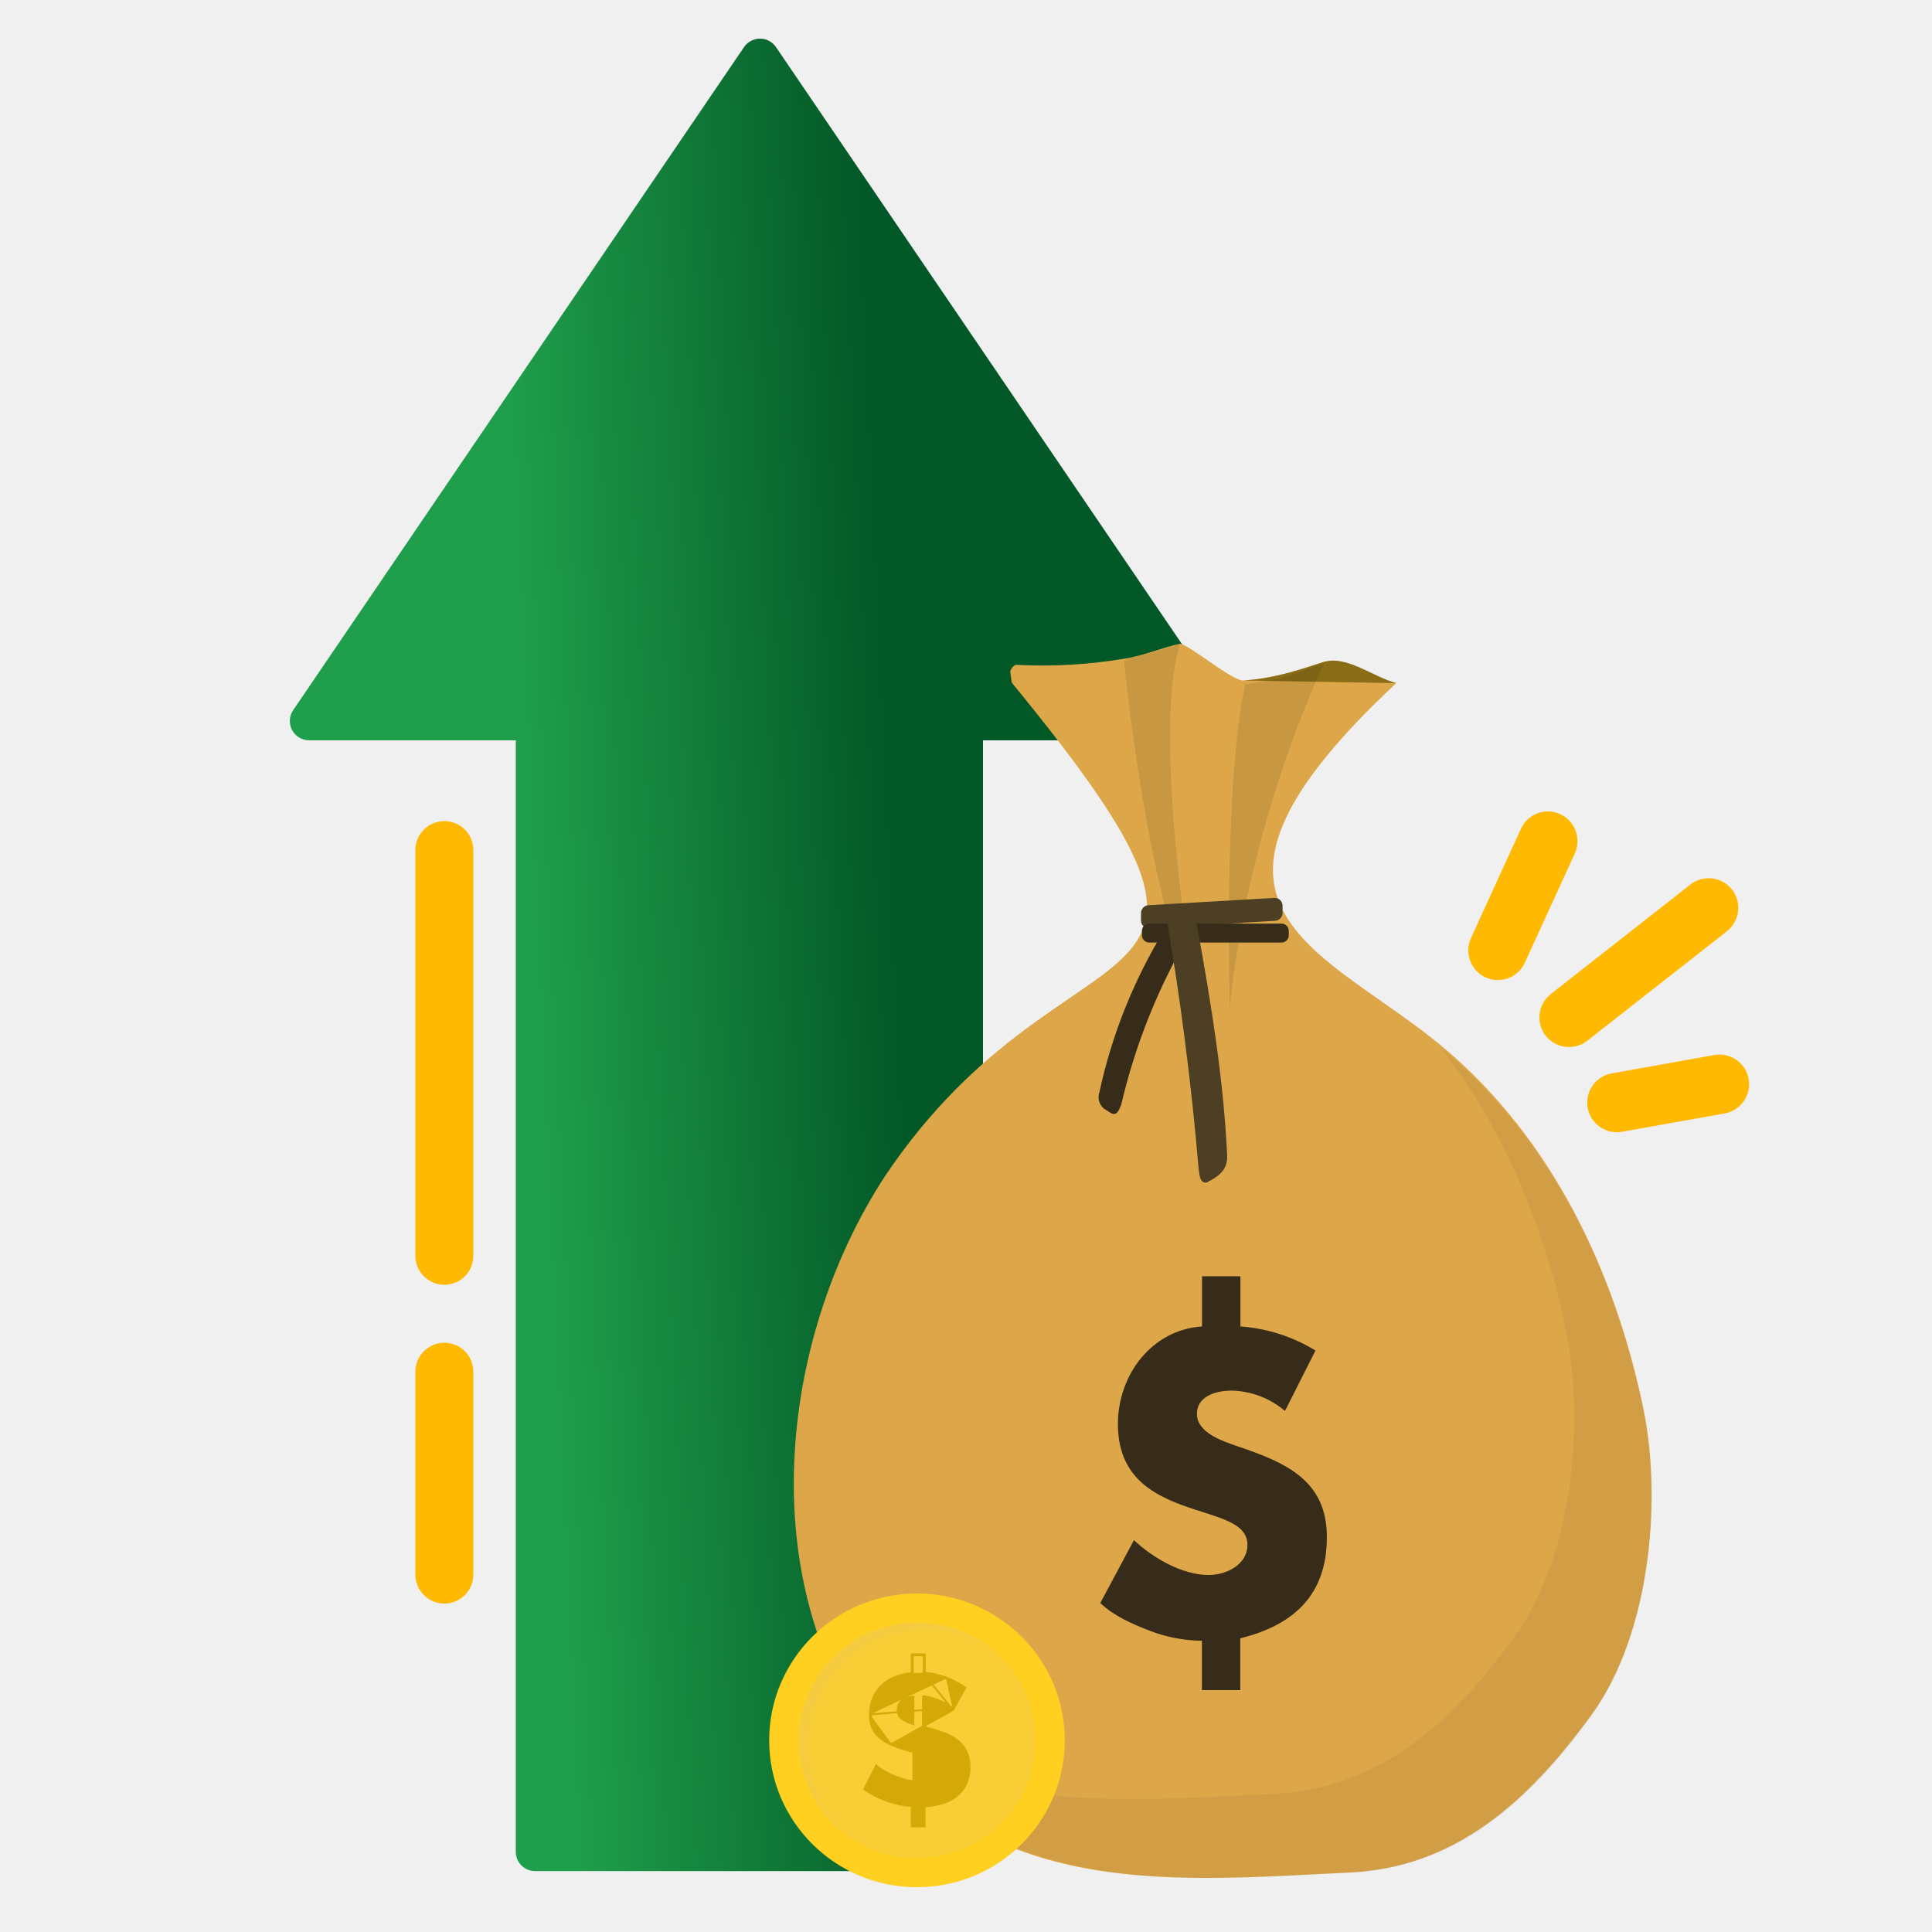
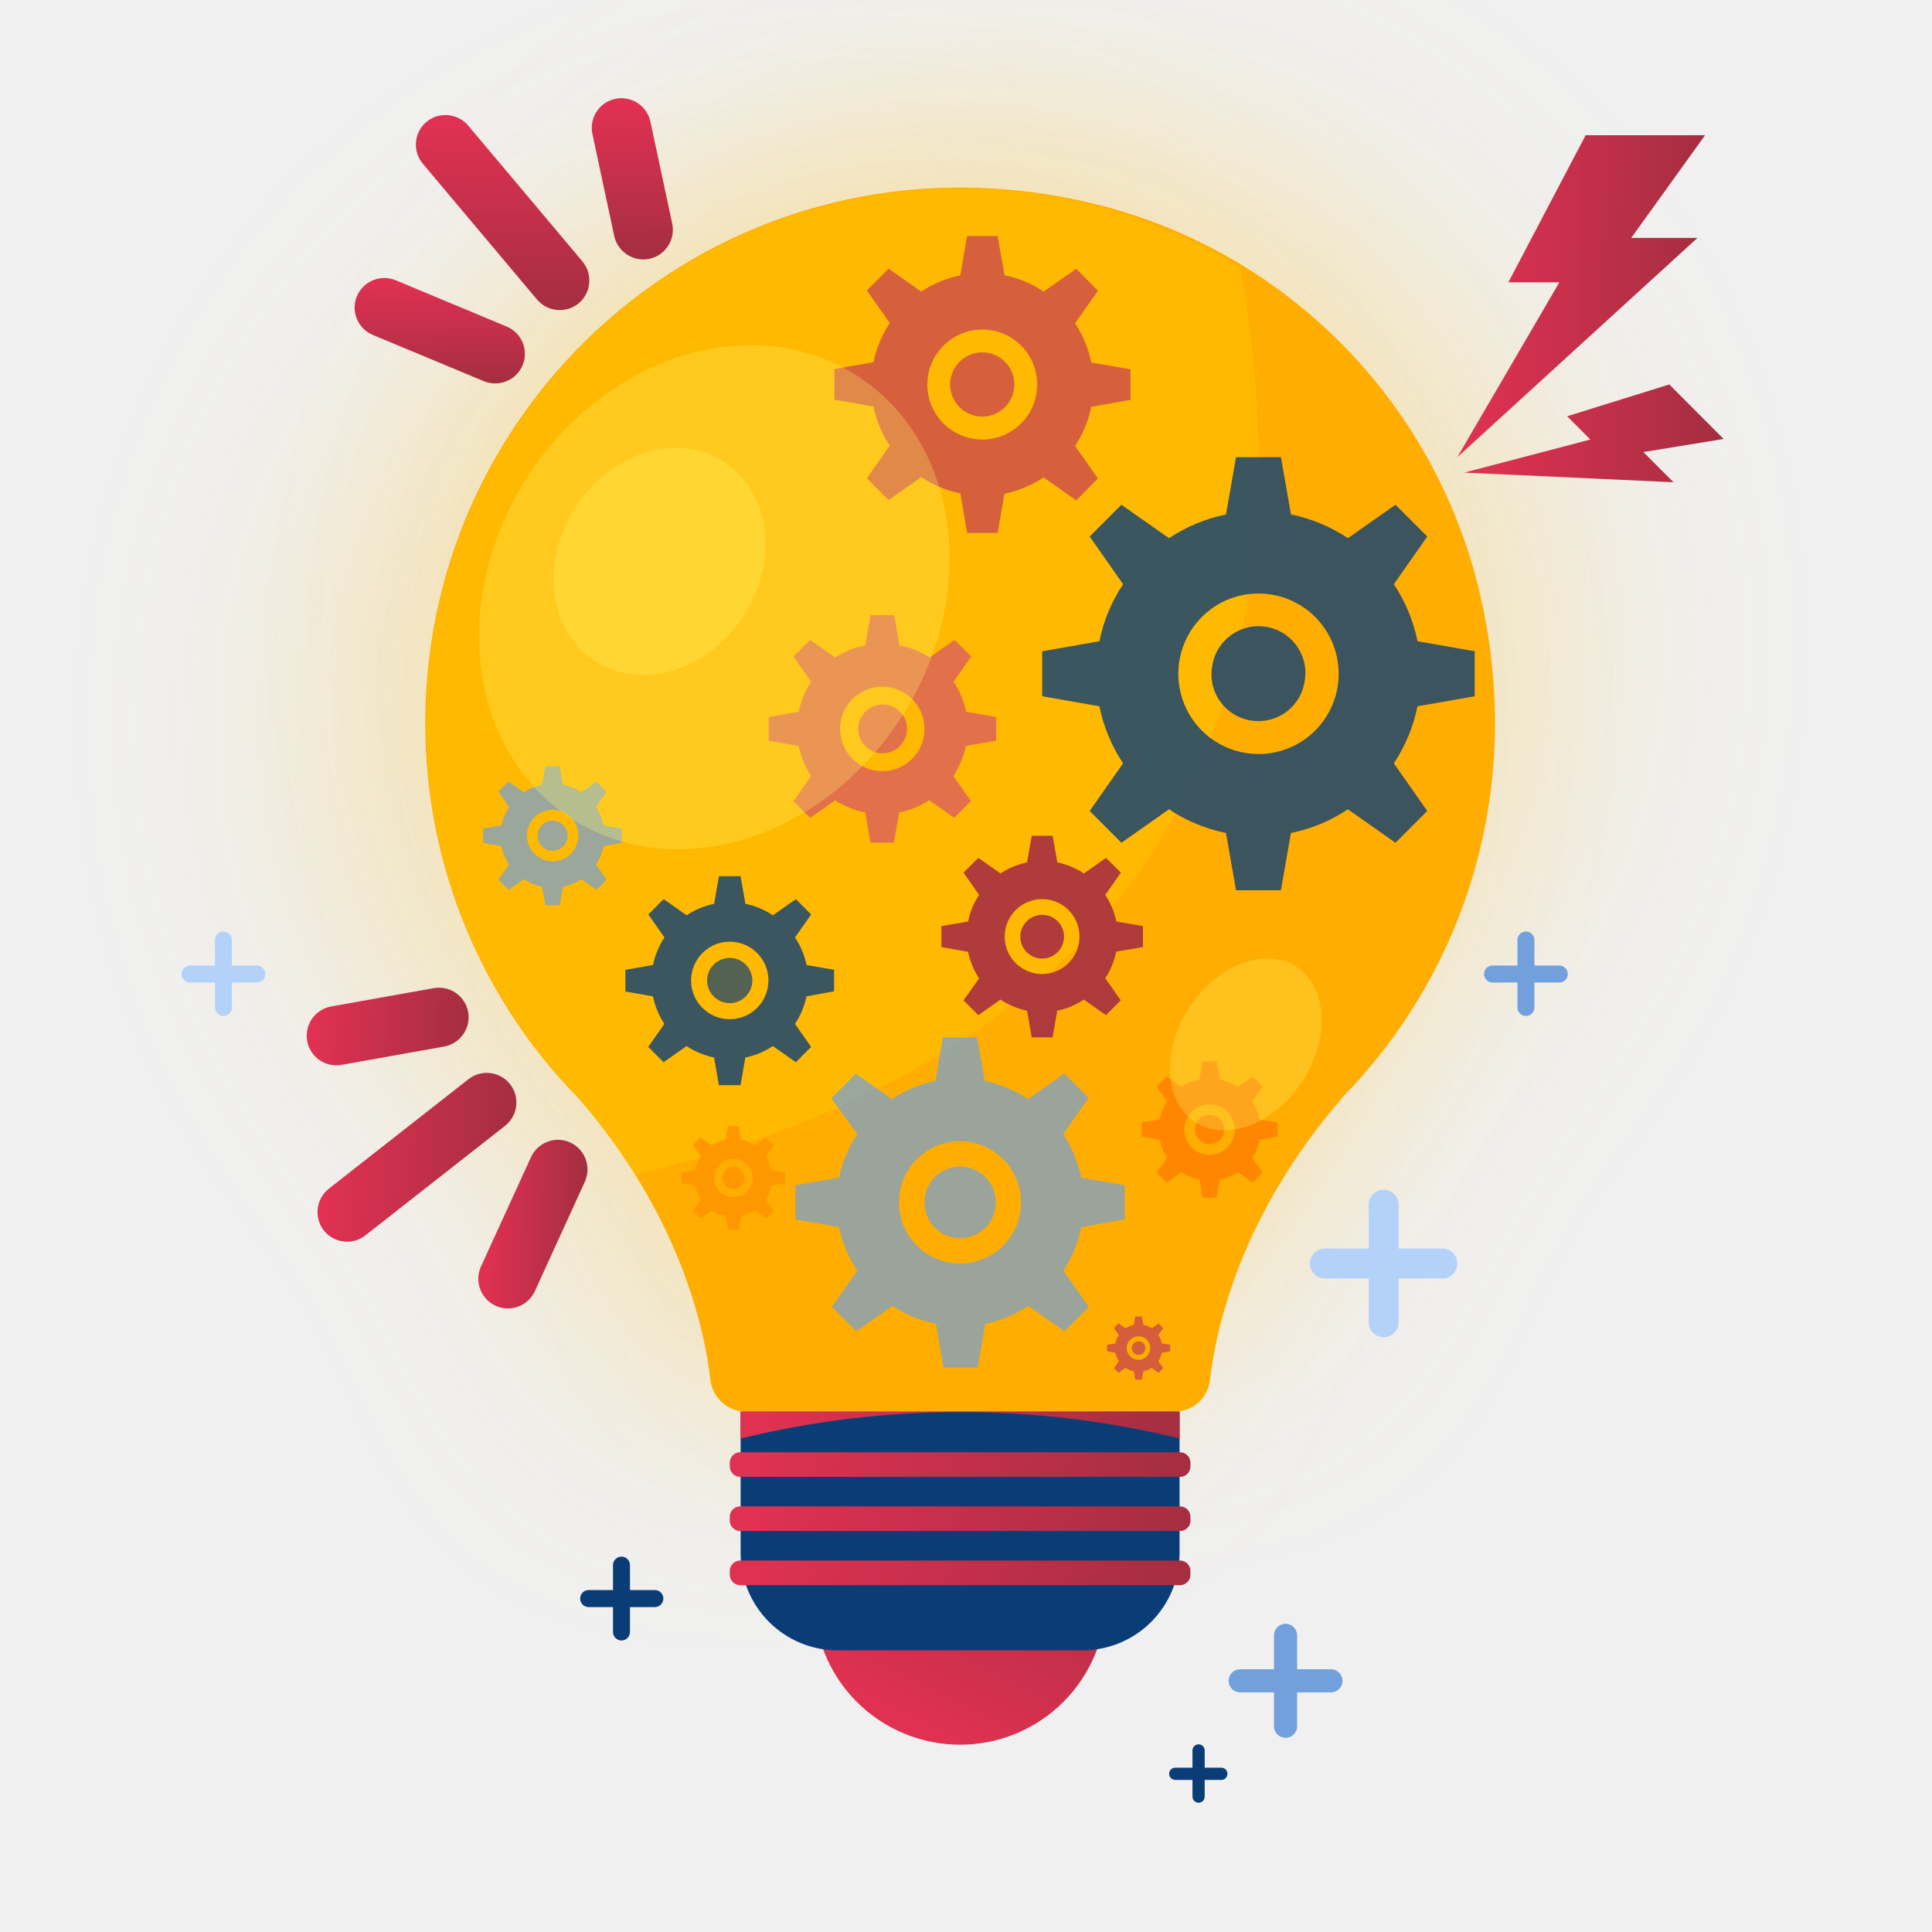
<svg xmlns="http://www.w3.org/2000/svg" width="100" height="100" fill="none">
-   <path fill-rule="evenodd" clip-rule="evenodd" d="M40.165 2.438a1 1 0 00-1.654 0L15.175 36.756a1 1 0 00.827 1.563h10.695v57.53a1 1 0 001 1H49.88a1 1 0 001-1V38.32h11.795a1 1 0 00.827-1.563L40.165 2.438z" fill="url(#paint0_linear)" />
-   <path d="M52.369 35.334c14.757 17.994 3.063 11.16-6.581 25.572-5.558 8.54-6.707 20.992-.609 29.151 6.274 8.348 15.904 7.275 24.678 6.865 5.295-.252 9.098-3.447 12.52-8.167 3.143-4.336 3.691-11.528 2.594-16.271-1.612-7.401-5.08-14.165-10.817-18.72-6.268-4.932-13.992-7.094-1.884-18.405-1.255-.35-2.544-1.26-3.803-1.083-1.593.554-2.714.846-4.09.947-.585.043-2.743-1.803-3.291-1.904-.908.191-1.92.632-2.912.778a25.647 25.647 0 01-5.578.315c-.142 0-.345.295-.298.418l.07.504z" fill="#DDA749" />
-   <path d="M72.27 35.36c-1.257-.35-2.606-1.482-3.804-1.084-1.645.544-2.715.847-4.091.947" fill="#8C6D17" />
-   <g opacity=".1">
-     <path d="M84.98 72.589c-1.578-7.252-4.935-13.886-10.47-18.422 3.21 4.063 5.314 9.036 6.467 14.335 1.068 4.727.531 11.894-2.584 16.201-3.404 4.704-7.181 7.89-12.447 8.138-7.13.334-14.834 1.11-20.813-3.178.098.14.193.287.297.425 6.238 8.318 15.807 7.25 24.528 6.84 5.266-.251 9.043-3.434 12.447-8.136 3.107-4.31 3.644-11.476 2.576-16.203z" fill="#000" opacity=".5" />
+   <g clip-path="url(#clip0)">
+     <g filter="url(#filter0_dd)">
+       <path d="M69.413 56.871c6.377-6.48 9.599-16.086 7.145-26.317a27.15 27.15 0 00-6.998-12.64 27.098 27.098 0 00-12.485-7.252C38.602 5.883 22.013 19.718 22.013 37.43a27.652 27.652 0 007.97 19.454c5.183 6.01 6.475 11.826 6.79 14.55a1.864 1.864 0 001.848 1.634H60.78a1.853 1.853 0 001.848-1.635c.316-2.736 1.61-8.54 6.794-14.549l-.01-.013z" fill="#FFAD00" />
+     </g>
+     <path d="M64.196 13.845a27.634 27.634 0 00-19.261-3.682 27.657 27.657 0 00-16.86 10.026 27.725 27.725 0 001.905 36.67 31.624 31.624 0 012.9 3.942c32.102-7.692 34.238-30.762 31.316-46.956z" fill="#FFB900" />
+     <path opacity=".7" d="M58.515 20.698v-1.581l-2.028-.355a5.722 5.722 0 00-.84-2.027l1.184-1.689-1.124-1.129-1.69 1.174a5.68 5.68 0 00-2.022-.842l-.357-2.03h-1.58l-.353 2.033a5.682 5.682 0 00-2.021.842l-1.69-1.19-1.125 1.13 1.185 1.688a5.722 5.722 0 00-.84 2.028l-2.029.354v1.582l2.028.357c.147.723.432 1.41.84 2.024l-1.184 1.69 1.125 1.128 1.69-1.186a5.77 5.77 0 002.021.841l.354 2.044h1.58l.353-2.03a5.787 5.787 0 002.022-.842l1.69 1.186 1.124-1.13-1.184-1.688a5.7 5.7 0 00.84-2.024l2.03-.358zm-7.673 2.053a2.84 2.84 0 01-2.626-1.757 2.85 2.85 0 01.616-3.102 2.841 2.841 0 014.853 2.012 2.848 2.848 0 01-2.843 2.847z" fill="#C43B55" />
+     <path opacity=".7" d="M50.842 21.565c.918 0 1.662-.745 1.662-1.664a1.663 1.663 0 10-1.662 1.664z" fill="#C43B55" />
+     <g opacity=".7" fill="#D6516B">
+       <path d="M51.563 38.337v-1.224l-1.557-.272a4.41 4.41 0 00-.648-1.556l.913-1.3-.866-.866-1.298.914c-.472-.309-1-.524-1.554-.633l-.271-1.56h-1.226l-.272 1.56a4.397 4.397 0 00-1.554.633l-1.295-.914-.865.866.91 1.3a4.4 4.4 0 00-.633 1.556l-1.56.272v1.224l1.56.275c.11.555.325 1.083.632 1.557l-.91 1.296.866.867 1.295-.91c.473.308 1 .523 1.554.632l.272 1.562h1.213l.272-1.562a4.39 4.39 0 001.554-.633l1.298.911.865-.867-.913-1.296a4.422 4.422 0 00.648-1.556l1.57-.276zm-5.894 1.582a2.184 2.184 0 01-2.02-1.351 2.192 2.192 0 011.593-2.985 2.183 2.183 0 012.244.931 2.19 2.19 0 01-.273 2.762c-.41.41-.965.64-1.544.64v.003z" />
+       <path d="M46.948 37.727a1.267 1.267 0 01-1.504 1.242 1.262 1.262 0 01-.931-1.715 1.265 1.265 0 012.06-.427 1.262 1.262 0 01.375.9z" />
+     </g>
+     <g opacity=".7" fill="#71A0DD">
+       <path d="M32.187 43.629v-.744l-.947-.167a2.615 2.615 0 00-.395-.95l.556-.79-.528-.525-.79.554a2.66 2.66 0 00-.947-.392l-.164-.95h-.746l-.167.95a2.71 2.71 0 00-.948.392l-.79-.554-.524.525.553.79c-.19.289-.324.611-.392.95l-.947.167v.744l.947.167c.068.339.201.661.392.95l-.553.79.525.528.79-.557c.288.19.61.324.947.396l.167.949h.746l.164-.95c.338-.07.66-.204.948-.395l.79.557.527-.528-.556-.79c.193-.288.327-.61.395-.95l.947-.167zm-3.585.949a1.329 1.329 0 01-1.304-1.592 1.333 1.333 0 011.813-.97 1.33 1.33 0 01.821 1.23 1.334 1.334 0 01-1.33 1.344v-.013z" />
+       <path d="M29.38 43.259a.778.778 0 11-1.557-.006.778.778 0 011.556.006z" />
+     </g>
+     <path d="M56.53 85.977a7.577 7.577 0 00-3.597-10.085 7.558 7.558 0 00-10.071 3.601c-1.788 3.78-.178 8.294 3.596 10.085a7.558 7.558 0 0010.071-3.601z" fill="url(#paint0_linear)" />
+     <path d="M38.334 73.072h22.72v7.325a5.029 5.029 0 01-1.47 3.553 5.016 5.016 0 01-3.549 1.472H43.353a5.016 5.016 0 01-3.549-1.472 5.029 5.029 0 01-1.47-3.553V73.07z" fill="#0A3D76" />
+     <path d="M61.078 75.168H38.313a.54.54 0 00-.54.541v.193a.54.54 0 00.54.541h22.765a.54.54 0 00.54-.54v-.194a.54.54 0 00-.54-.54z" fill="url(#paint1_linear)" />
+     <path d="M61.078 77.97H38.313a.54.54 0 00-.54.542v.193c0 .298.241.54.54.54h22.765a.54.54 0 00.54-.54v-.193a.54.54 0 00-.54-.541z" fill="url(#paint2_linear)" />
+     <path d="M61.078 80.773H38.313a.54.54 0 00-.54.54v.194c0 .298.241.54.54.54h22.765a.54.54 0 00.54-.54v-.193a.54.54 0 00-.54-.541z" fill="url(#paint3_linear)" />
+     <path d="M38.334 74.46a47.733 47.733 0 0122.724 0v-1.401H38.334v1.401z" fill="url(#paint4_linear)" />
+     <path opacity=".27" d="M46.6 37.213c4.117-6.308 3.145-14.242-2.171-17.722-5.317-3.48-12.965-1.187-17.083 5.12-4.117 6.308-3.145 14.242 2.171 17.722 5.317 3.48 12.965 1.187 17.083-5.12z" fill="#FFF76D" />
+     <path opacity=".27" d="M38.473 31.897c1.854-2.841 1.416-6.415-.979-7.982-2.394-1.568-5.84-.535-7.694 2.306-1.854 2.84-1.416 6.414.979 7.982 2.394 1.567 5.84.535 7.694-2.306z" fill="#FFF76D" />
+     <path opacity=".7" d="M58.217 63.121v-1.77l-2.255-.4a6.299 6.299 0 00-.932-2.248l1.317-1.879-1.263-1.265-1.867 1.335a6.39 6.39 0 00-2.246-.95l-.395-2.254h-1.769l-.394 2.255a6.34 6.34 0 00-2.246.949l-1.873-1.32-1.264 1.266 1.343 1.866a6.36 6.36 0 00-.948 2.249l-2.252.395v1.771l2.252.396c.168.803.49 1.567.948 2.248l-1.317 1.88 1.263 1.264 1.876-1.319a6.261 6.261 0 002.246.933l.395 2.259h1.769L51 68.523a6.314 6.314 0 002.217-.93l1.876 1.32 1.264-1.266-1.317-1.878c.453-.683.77-1.446.931-2.25l2.246-.398zm-8.528 2.277a3.156 3.156 0 01-2.919-1.952 3.167 3.167 0 01.685-3.447 3.158 3.158 0 015.392 2.237 3.157 3.157 0 01-3.152 3.163h-.006z" fill="#71A0DD" />
+     <path opacity=".7" d="M51.542 62.236a1.852 1.852 0 01-1.14 1.709 1.845 1.845 0 01-2.52-1.348 1.853 1.853 0 01.786-1.9 1.846 1.846 0 012.874 1.539z" fill="#71A0DD" />
+     <path opacity=".8" d="M76.33 36.038V33.71l-2.96-.519a8.344 8.344 0 00-1.225-2.954l1.73-2.467-1.645-1.644-2.46 1.73a8.346 8.346 0 00-2.95-1.228l-.519-2.963h-2.325l-.518 2.963a8.321 8.321 0 00-2.95 1.228l-2.464-1.73-1.642 1.644 1.728 2.467a8.346 8.346 0 00-1.226 2.954l-2.96.52v2.327l2.96.519a8.368 8.368 0 001.226 2.954l-1.728 2.464 1.642 1.647 2.464-1.733a8.325 8.325 0 002.95 1.227l.519 2.964H66.3l.518-2.964a8.348 8.348 0 002.95-1.227l2.461 1.733 1.646-1.647-1.731-2.464a8.394 8.394 0 001.226-2.954l2.96-.52zM65.14 39.03a4.148 4.148 0 01-3.835-2.566 4.162 4.162 0 01.9-4.529 4.15 4.15 0 017.085 2.939 4.16 4.16 0 01-1.215 2.939 4.148 4.148 0 01-2.935 1.217z" fill="#0A3D76" />
+     <path d="M67.527 35.275a2.426 2.426 0 10-4.783-.813 2.426 2.426 0 104.783.813z" fill="#3B545E" />
+     <path opacity=".8" d="M43.173 51.311v-1.113l-1.428-.25a4.045 4.045 0 00-.594-1.426l.834-1.19-.79-.794-1.19.839a3.993 3.993 0 00-1.422-.595l-.25-1.43h-1.12l-.25 1.43a4.034 4.034 0 00-1.425.595l-1.187-.839-.793.794.834 1.19a4.039 4.039 0 00-.591 1.426l-1.43.25v1.123l1.427.25c.103.509.304.993.59 1.426l-.833 1.19.792.793 1.188-.835c.434.286.917.486 1.425.592l.25 1.43h1.12l.25-1.43c.507-.105.99-.306 1.422-.592l1.19.835.79-.794-.834-1.189c.288-.433.49-.917.594-1.426l1.431-.26zm-5.401 1.443a2 2 0 01-1.85-1.24 2.008 2.008 0 011.46-2.733 2 2 0 012.392 1.97 2 2 0 01-2.002 2.003z" fill="#0A3D76" />
+     <path opacity=".7" d="M37.771 51.922a1.17 1.17 0 10-.001-2.34 1.17 1.17 0 00.001 2.34z" fill="#0A3D76" />
+     <path opacity=".9" d="M59.159 49.021v-1.084l-1.38-.24a3.894 3.894 0 00-.57-1.377l.806-1.151-.767-.765-1.147.806a3.889 3.889 0 00-1.374-.572l-.243-1.38h-1.08l-.244 1.38c-.49.1-.957.295-1.374.572l-1.147-.806-.767.765.806 1.151c-.277.418-.47.885-.57 1.376l-1.38.24v1.085l1.38.244c.1.49.293.958.57 1.376l-.806 1.138.767.766 1.147-.807a3.83 3.83 0 001.374.573l.243 1.382h1.078l.243-1.382c.49-.1.958-.294 1.374-.573l1.147.807.767-.766-.805-1.148c.276-.417.469-.885.568-1.376l1.384-.234zm-5.215 1.395A1.935 1.935 0 0152.04 48.1a1.94 1.94 0 011.522-1.524 1.935 1.935 0 012.314 1.904 1.937 1.937 0 01-1.933 1.936z" fill="#A62E41" />
+     <path opacity=".9" d="M55.074 48.48a1.133 1.133 0 01-1.35 1.114 1.13 1.13 0 01-.826-1.543 1.132 1.132 0 011.844-.37c.212.213.331.5.332.8z" fill="#A62E41" />
+     <path d="M40.64 61.246v-.557l-.712-.123a1.93 1.93 0 00-.293-.709l.417-.591-.395-.396-.59.415a2.06 2.06 0 00-.709-.294l-.123-.709h-.559l-.123.709a2.06 2.06 0 00-.707.294l-.591-.415-.395.396.417.591a1.93 1.93 0 00-.294.709l-.71.123v.557l.71.126c.05.254.15.494.294.709l-.417.591.395.392.59-.414c.215.143.456.243.708.294l.123.712h.56l.123-.712a1.99 1.99 0 00.707-.294l.59.414.396-.392-.417-.591a1.95 1.95 0 00.293-.709l.711-.126zm-2.686.718a.994.994 0 01-.972-1.193.996.996 0 11.972 1.193z" fill="#FF9800" />
+     <path d="M37.953 61.55a.582.582 0 100-1.164.582.582 0 000 1.163z" fill="#FF9800" />
+     <path d="M66.13 58.826v-.721l-.928-.161a2.66 2.66 0 00-.386-.93l.543-.775-.518-.516-.773.544a2.603 2.603 0 00-.926-.386l-.164-.939h-.73l-.164.933c-.33.067-.645.198-.926.386l-.773-.544-.519.516.544.775a2.66 2.66 0 00-.386.93l-.928.16v.731l.928.165c.069.331.2.647.386.93l-.544.775.519.515.773-.544c.281.187.596.318.926.386l.164.933h.73l.164-.933c.33-.069.644-.2.925-.386l.774.544.519-.515-.544-.775a2.66 2.66 0 00.385-.93l.93-.168zm-3.519.949a1.303 1.303 0 01-1.28-1.561 1.307 1.307 0 011.78-.952 1.305 1.305 0 01.42 2.126 1.3 1.3 0 01-.92.38v.007z" fill="#FF8700" />
+     <path d="M62.61 59.225a.762.762 0 100-1.524.762.762 0 000 1.524z" fill="#FF8700" />
+     <g opacity=".7" fill="#C43B55">
+       <path d="M60.568 69.947v-.339l-.433-.076c-.03-.154-.092-.3-.18-.43l.253-.36-.24-.24-.357.252a1.223 1.223 0 00-.433-.18l-.076-.43h-.338l-.076.43a1.23 1.23 0 00-.43.18l-.36-.253-.24.24.253.361c-.087.13-.147.277-.177.43l-.432.076v.339l.432.075c.03.154.09.3.177.43l-.252.361.24.24.36-.252c.13.087.276.148.43.18l.075.43h.338l.076-.43c.155-.032.302-.093.433-.18l.357.253.24-.24-.253-.361c.088-.13.15-.276.18-.43l.433-.076zm-1.633.436a.606.606 0 01-.438-1.034.607.607 0 11.438 1.034z" />
+       <path d="M59.29 69.776a.355.355 0 01-.423.347.353.353 0 01-.128-.642.353.353 0 01.55.295z" />
+     </g>
+     <path opacity=".27" d="M67.408 55.975c1.448-2.218 1.312-4.873-.303-5.93-1.615-1.057-4.098-.116-5.546 2.102-1.448 2.218-1.312 4.873.303 5.93 1.615 1.057 4.098.116 5.546-2.102z" fill="#FFF76D" />
+     <path d="M16.758 63.684a1.545 1.545 0 01.262-2.157l7.23-5.67a1.54 1.54 0 012.155.262 1.542 1.542 0 01-.262 2.154l-7.23 5.67a1.537 1.537 0 01-2.155-.259z" fill="url(#paint5_linear)" />
+     <path d="M15.9 53.88a1.539 1.539 0 011.231-1.784l5.32-.95a1.537 1.537 0 011.781 1.238 1.542 1.542 0 01-1.235 1.783l-5.316.95a1.533 1.533 0 01-1.782-1.237z" fill="url(#paint6_linear)" />
+     <path d="M25.663 67.594a1.537 1.537 0 002.025-.772l2.587-5.662a1.542 1.542 0 00-.77-2.03 1.533 1.533 0 00-2.025.775l-2.59 5.658a1.542 1.542 0 00.773 2.03z" fill="url(#paint7_linear)" />
+     <path d="M22.07 6.31a1.545 1.545 0 012.164.19l5.914 7.033a1.54 1.54 0 01-.189 2.161 1.542 1.542 0 01-2.161-.188l-5.914-7.033a1.537 1.537 0 01.186-2.162z" fill="url(#paint8_linear)" />
+     <path d="M31.84 5.118a1.539 1.539 0 011.824 1.17l1.13 5.284a1.537 1.537 0 01-1.175 1.823 1.542 1.542 0 01-1.825-1.173l-1.13-5.281a1.534 1.534 0 011.176-1.823z" fill="url(#paint9_linear)" />
+     <path d="M18.467 15.344a1.536 1.536 0 00.84 1.997l5.746 2.393a1.542 1.542 0 002.003-.84 1.533 1.533 0 00-.843-1.997l-5.743-2.396a1.543 1.543 0 00-2.003.843z" fill="url(#paint10_linear)" />
+     <path d="M88.253 7h-6.181l-4 7.613h2.641l-5.284 9.052L87.86 12.314h-3.427L88.254 7z" fill="url(#paint11_linear)" />
+     <path d="M89.217 22.723L86.402 19.9l-5.287 1.645 1.203 1.205-6.526 1.711 10.828.5-1.56-1.563 4.157-.677z" fill="url(#paint12_linear)" />
+     <path d="M71.618 69.216a.773.773 0 01-.774-.775v-6.085a.779.779 0 01.774-.775.776.776 0 01.773.775v6.085a.775.775 0 01-.773.775z" fill="#B4D1FA" />
+     <path d="M75.43 65.399a.775.775 0 01-.774.775h-6.077a.773.773 0 01-.547-1.323.776.776 0 01.547-.227h6.077a.777.777 0 01.774.775z" fill="#B4D1FA" />
+     <path d="M66.54 89.949a.597.597 0 01-.598-.598v-4.703a.602.602 0 01.597-.601.603.603 0 01.6.6v4.704a.6.6 0 01-.6.598z" fill="#71A0DD" />
+     <path d="M69.487 86.998a.601.601 0 01-.597.6h-4.697a.603.603 0 01-.6-.6.601.601 0 01.6-.598h4.697a.597.597 0 01.597.598zm9.495-34.412a.438.438 0 01-.439-.44v-3.46a.44.44 0 11.878 0v3.46a.44.44 0 01-.439.44z" fill="#71A0DD" />
+     <path d="M81.15 50.416a.44.44 0 01-.44.44h-3.456a.439.439 0 010-.88h3.444a.44.44 0 01.451.44z" fill="#71A0DD" />
+     <path d="M32.169 84.913a.442.442 0 01-.44-.442v-3.46a.44.44 0 01.75-.312.44.44 0 01.129.311v3.46a.443.443 0 01-.44.443z" fill="#0A3D76" />
+     <path d="M34.336 82.74a.443.443 0 01-.44.443h-3.455a.442.442 0 010-.882h3.456a.439.439 0 01.439.44z" fill="#0A3D76" />
+     <path d="M11.565 52.586a.438.438 0 01-.439-.44v-3.46a.44.44 0 11.878 0v3.46a.44.44 0 01-.439.44z" fill="#B4D1FA" />
+     <path d="M13.732 50.416a.443.443 0 01-.442.44H9.838a.439.439 0 010-.88h3.455a.442.442 0 01.44.44z" fill="#B4D1FA" />
+     <path d="M62.038 93.31a.316.316 0 01-.315-.316V90.62a.316.316 0 11.631 0v2.388a.317.317 0 01-.316.304z" fill="#0A3D76" />
+     <path d="M63.532 91.811a.316.316 0 01-.316.317h-2.385a.316.316 0 010-.633h2.385a.316.316 0 01.316.316z" fill="#0A3D76" />
  </g>
-   <path d="M68.52 34.367s-3.911 8.03-4.868 17.81c0 0-.337-11.641.803-16.773-.052.027.724-.091 1.766-.276.653-.138 1.566-.618 2.298-.761zm-10.34-.152s1.13 11.883 3.697 17.462c0 0-2.33-13.568-.795-18.358 0 0-.628.223-1.336.427-.408.124-1.173.22-1.565.47z" fill="#000" opacity=".1" />
-   <path d="M58.693 79.718c.985.924 2.5 1.804 3.866 1.804.897 0 2.008-.516 2.008-1.566 0-1.206-1.665-1.42-3.354-2.041-1.689-.62-3.35-1.591-3.35-4.211 0-2.535 1.749-4.876 4.354-5.047v-2.598h1.988v2.598a8.623 8.623 0 013.885 1.246l-1.58 3.128a4.42 4.42 0 00-2.741-1.054c-.94 0-1.816.345-1.816 1.203 0 .99 1.347 1.417 2.093 1.676 2.434.828 4.633 1.719 4.633 4.703 0 2.983-1.708 4.555-4.483 5.24v2.682h-1.985v-2.556a7.696 7.696 0 01-2.742-.535c-.897-.345-1.815-.753-2.52-1.417l1.744-3.255z" fill="#362C19" />
-   <path d="M66.003 47.66l-6.517.388a.402.402 0 01-.428-.389v-.386a.409.409 0 01.38-.419l6.519-.378a.402.402 0 01.427.395v.388a.406.406 0 01-.38.4z" fill="#4D3F24" />
-   <path d="M66.334 47.805H59.48a.374.374 0 00-.373.375v.232c0 .207.167.375.373.375h6.853a.374.374 0 00.373-.375v-.232a.374.374 0 00-.373-.375z" fill="#362C19" />
-   <path d="M58.032 57.185a31.544 31.544 0 013.523-8.809c.107-.275-.131-.344-.4-.452l-.206-.083a.524.524 0 00-.682.293 27.075 27.075 0 00-3.368 8.425.765.765 0 00.244.827l.395.248c.269.119.387-.179.494-.45z" fill="#362C19" />
-   <path d="M62.039 60.491c-.354-4.25-.943-8.825-1.664-12.997-.05-.397.24-.406.578-.45l.258-.033a.675.675 0 01.7.648c.85 4.633 1.422 8.362 1.606 12.112.041.795-.425 1.103-1.058 1.437-.338.041-.37-.311-.42-.717z" fill="#4D3F24" />
-   <path d="M47.462 97.683c4.225 0 7.65-3.404 7.65-7.602s-3.425-7.6-7.65-7.6c-4.224 0-7.649 3.403-7.649 7.6 0 4.198 3.425 7.602 7.65 7.602z" fill="#FFD01F" />
-   <path d="M51.8 94.392a6.069 6.069 0 000-8.62 6.161 6.161 0 00-8.675 0 6.069 6.069 0 000 8.62 6.161 6.161 0 008.674 0z" fill="#F2C94C" opacity=".5" />
-   <path d="M49.322 88.511l-.047-.048a.822.822 0 00-.201-.152l-.002-.001h0a3.766 3.766 0 00-.365-.191h0a4.006 4.006 0 00-.467-.179 2.707 2.707 0 00-.467-.1v1.54l.2.047h.002c.325.089.626.184.902.285.253.09.488.221.699.387h0c.189.151.341.343.447.56v.002h0c.112.252.165.525.157.8a2.01 2.01 0 01-.191.91h0c-.121.246-.3.46-.52.623h0c-.228.166-.485.29-.758.362a3.938 3.938 0 01-.852.137v1.042h-.67v-1.053a4.97 4.97 0 01-1.265-.268c-.41-.143-.8-.34-1.157-.587l-.036-.025.02-.039.581-1.128.03-.058.048.044c.079.072.164.136.254.193h0c.14.091.287.17.44.238.188.083.38.156.576.22h0c.194.063.394.107.596.132v-1.52a3.288 3.288 0 01-.136-.035h-.001a2.396 2.396 0 01-.163-.052 6.073 6.073 0 01-.845-.29m3.191-1.796l-3.172 1.75m3.172-1.75l.033-.059.586-1.057.022-.04-.038-.026a4.631 4.631 0 00-.938-.489l-.018.047m.353 1.624l-1.508-1.88m-1.683 3.675s0 0 0 0l.02-.046m-.02.046s0 0 0 0l.02-.046m-.02.046a2.284 2.284 0 01-.609-.375h0a1.433 1.433 0 01-.37-.501v-.002h0a1.745 1.745 0 01-.122-.686m1.12 1.518a2.233 2.233 0 01-.595-.367 1.386 1.386 0 01-.357-.484 1.694 1.694 0 01-.118-.667l-.05.001v-.001m0 0c-.007-.297.05-.592.166-.866h0c.107-.25.267-.476.468-.662h0c.205-.186.445-.33.706-.425.265-.1.541-.164.823-.19v-.969h.671v.953a4.01 4.01 0 011.123.256l-.018.047m-3.94 1.855l4.307-.36m-.062.01a.871.871 0 00-.177-.125 3.83 3.83 0 00-.842-.374 2.746 2.746 0 00-.482-.103l1.501.602zm0 0l-.007.012.044.024m-.037-.036l.037.036m0 0l.036-.035a1.07 1.07 0 00-.01-.01m-.026.045l.026-.046m0 0l.56-1.011a4.526 4.526 0 00-.928-.484m0 0a3.966 3.966 0 00-1.155-.256m0 0v-.952h-.57v.967l.57-.014zm-.488 5.63v-.05.05zm-.855-3.737h0v-.003c0-.216.07-.378.208-.492.13-.109.326-.179.595-.203v1.412a2.141 2.141 0 01-.602-.274.514.514 0 01-.201-.44zm2.211 3.068h0v.001a.524.524 0 01-.23.463c-.15.103-.373.165-.679.183v-1.403c.234.071.457.171.665.299a.522.522 0 01.244.457z" fill="#D4A907" stroke="#D5A907" stroke-width=".1" />
-   <path d="M41.785 90.422c0-1.106.304-2.19.877-3.138a6.12 6.12 0 012.376-2.242 6.168 6.168 0 016.307.322 6.16 6.16 0 00-8.63.868 6.068 6.068 0 00.874 8.575 6.383 6.383 0 01-1.803-4.385z" fill="#F2C94C" opacity=".5" />
-   <path d="M23 44v21m0 6v10.5" stroke="#FFB900" stroke-width="3" stroke-linecap="round" />
-   <path d="M89.65 46.042a1.545 1.545 0 01-.262 2.157l-7.23 5.67a1.54 1.54 0 01-2.155-.262 1.541 1.541 0 01.263-2.154l7.23-5.67a1.537 1.537 0 012.154.259zm.859 9.804a1.538 1.538 0 01-1.232 1.784l-5.32.95a1.537 1.537 0 01-1.78-1.238 1.542 1.542 0 011.234-1.783l5.316-.95a1.534 1.534 0 011.782 1.237zm-9.764-13.714a1.537 1.537 0 00-2.025.772l-2.587 5.661a1.542 1.542 0 00.77 2.031 1.534 1.534 0 002.025-.775l2.59-5.658a1.543 1.543 0 00-.773-2.03z" fill="#FFB900" />
  <defs>
-     <linearGradient id="paint0_linear" x1="46.316" y1="47.438" x2="27.501" y2="48.311" gradientUnits="userSpaceOnUse">
-       <stop stop-color="#035827" />
-       <stop offset="1" stop-color="#1F9F4B" />
+     <linearGradient id="paint0_linear" x1="52.733" y1="76.314" x2="46.361" y2="89.035" gradientUnits="userSpaceOnUse">
+       <stop stop-color="#A62E41" />
+       <stop offset="1" stop-color="#E13152" />
    </linearGradient>
+     <linearGradient id="paint1_linear" x1="60.883" y1="75.806" x2="41.582" y2="68.053" gradientUnits="userSpaceOnUse">
+       <stop stop-color="#A62E41" />
+       <stop offset="1" stop-color="#E13152" />
+     </linearGradient>
+     <linearGradient id="paint2_linear" x1="60.883" y1="78.608" x2="41.582" y2="70.856" gradientUnits="userSpaceOnUse">
+       <stop stop-color="#A62E41" />
+       <stop offset="1" stop-color="#E13152" />
+     </linearGradient>
+     <linearGradient id="paint3_linear" x1="60.883" y1="81.41" x2="41.582" y2="73.658" gradientUnits="userSpaceOnUse">
+       <stop stop-color="#A62E41" />
+       <stop offset="1" stop-color="#E13152" />
+     </linearGradient>
+     <linearGradient id="paint4_linear" x1="60.357" y1="73.759" x2="41.307" y2="67.126" gradientUnits="userSpaceOnUse">
+       <stop stop-color="#A62E41" />
+       <stop offset="1" stop-color="#E13152" />
+     </linearGradient>
+     <linearGradient id="paint5_linear" x1="26.411" y1="59.901" x2="16.741" y2="59.657" gradientUnits="userSpaceOnUse">
+       <stop stop-color="#A62E41" />
+       <stop offset="1" stop-color="#E13152" />
+     </linearGradient>
+     <linearGradient id="paint6_linear" x1="23.997" y1="53.132" x2="16.135" y2="52.78" gradientUnits="userSpaceOnUse">
+       <stop stop-color="#A62E41" />
+       <stop offset="1" stop-color="#E13152" />
+     </linearGradient>
+     <linearGradient id="paint7_linear" x1="30.234" y1="63.361" x2="24.923" y2="63.288" gradientUnits="userSpaceOnUse">
+       <stop stop-color="#A62E41" />
+       <stop offset="1" stop-color="#E13152" />
+     </linearGradient>
+     <linearGradient id="paint8_linear" x1="26.179" y1="15.829" x2="26.095" y2="6.156" gradientUnits="userSpaceOnUse">
+       <stop stop-color="#A62E41" />
+       <stop offset="1" stop-color="#E13152" />
+     </linearGradient>
+     <linearGradient id="paint9_linear" x1="32.863" y1="13.186" x2="32.947" y2="5.316" gradientUnits="userSpaceOnUse">
+       <stop stop-color="#A62E41" />
+       <stop offset="1" stop-color="#E13152" />
+     </linearGradient>
+     <linearGradient id="paint10_linear" x1="22.852" y1="19.768" x2="22.745" y2="14.457" gradientUnits="userSpaceOnUse">
+       <stop stop-color="#A62E41" />
+       <stop offset="1" stop-color="#E13152" />
+     </linearGradient>
+     <linearGradient id="paint11_linear" x1="87.858" y1="15.332" x2="75.806" y2="15.133" gradientUnits="userSpaceOnUse">
+       <stop stop-color="#A62E41" />
+       <stop offset="1" stop-color="#E13152" />
+     </linearGradient>
+     <linearGradient id="paint12_linear" x1="88.803" y1="22.431" x2="76.224" y2="21.715" gradientUnits="userSpaceOnUse">
+       <stop stop-color="#A62E41" />
+       <stop offset="1" stop-color="#E13152" />
+     </linearGradient>
+     <clipPath id="clip0">
+       <path fill="#fff" d="M0 0h100v100H0z" />
+     </clipPath>
+     <filter id="filter0_dd" x="4.013" y="-6.292" width="89.368" height="91.36" filterUnits="userSpaceOnUse" color-interpolation-filters="sRGB">
+       <feFlood flood-opacity="0" result="BackgroundImageFix" />
+       <feColorMatrix in="SourceAlpha" values="0 0 0 0 0 0 0 0 0 0 0 0 0 0 0 0 0 0 127 0" />
+       <feOffset dx="4" dy="-4" />
+       <feGaussianBlur stdDeviation="6" />
+       <feColorMatrix values="0 0 0 0 1 0 0 0 0 0.725 0 0 0 0 0 0 0 0 0.2 0" />
+       <feBlend in2="BackgroundImageFix" result="effect1_dropShadow" />
+       <feColorMatrix in="SourceAlpha" values="0 0 0 0 0 0 0 0 0 0 0 0 0 0 0 0 0 0 127 0" />
+       <feOffset dx="-6" />
+       <feGaussianBlur stdDeviation="6" />
+       <feColorMatrix values="0 0 0 0 1 0 0 0 0 0.725 0 0 0 0 0 0 0 0 0.2 0" />
+       <feBlend in2="effect1_dropShadow" result="effect2_dropShadow" />
+       <feBlend in="SourceGraphic" in2="effect2_dropShadow" result="shape" />
+     </filter>
  </defs>
</svg>
